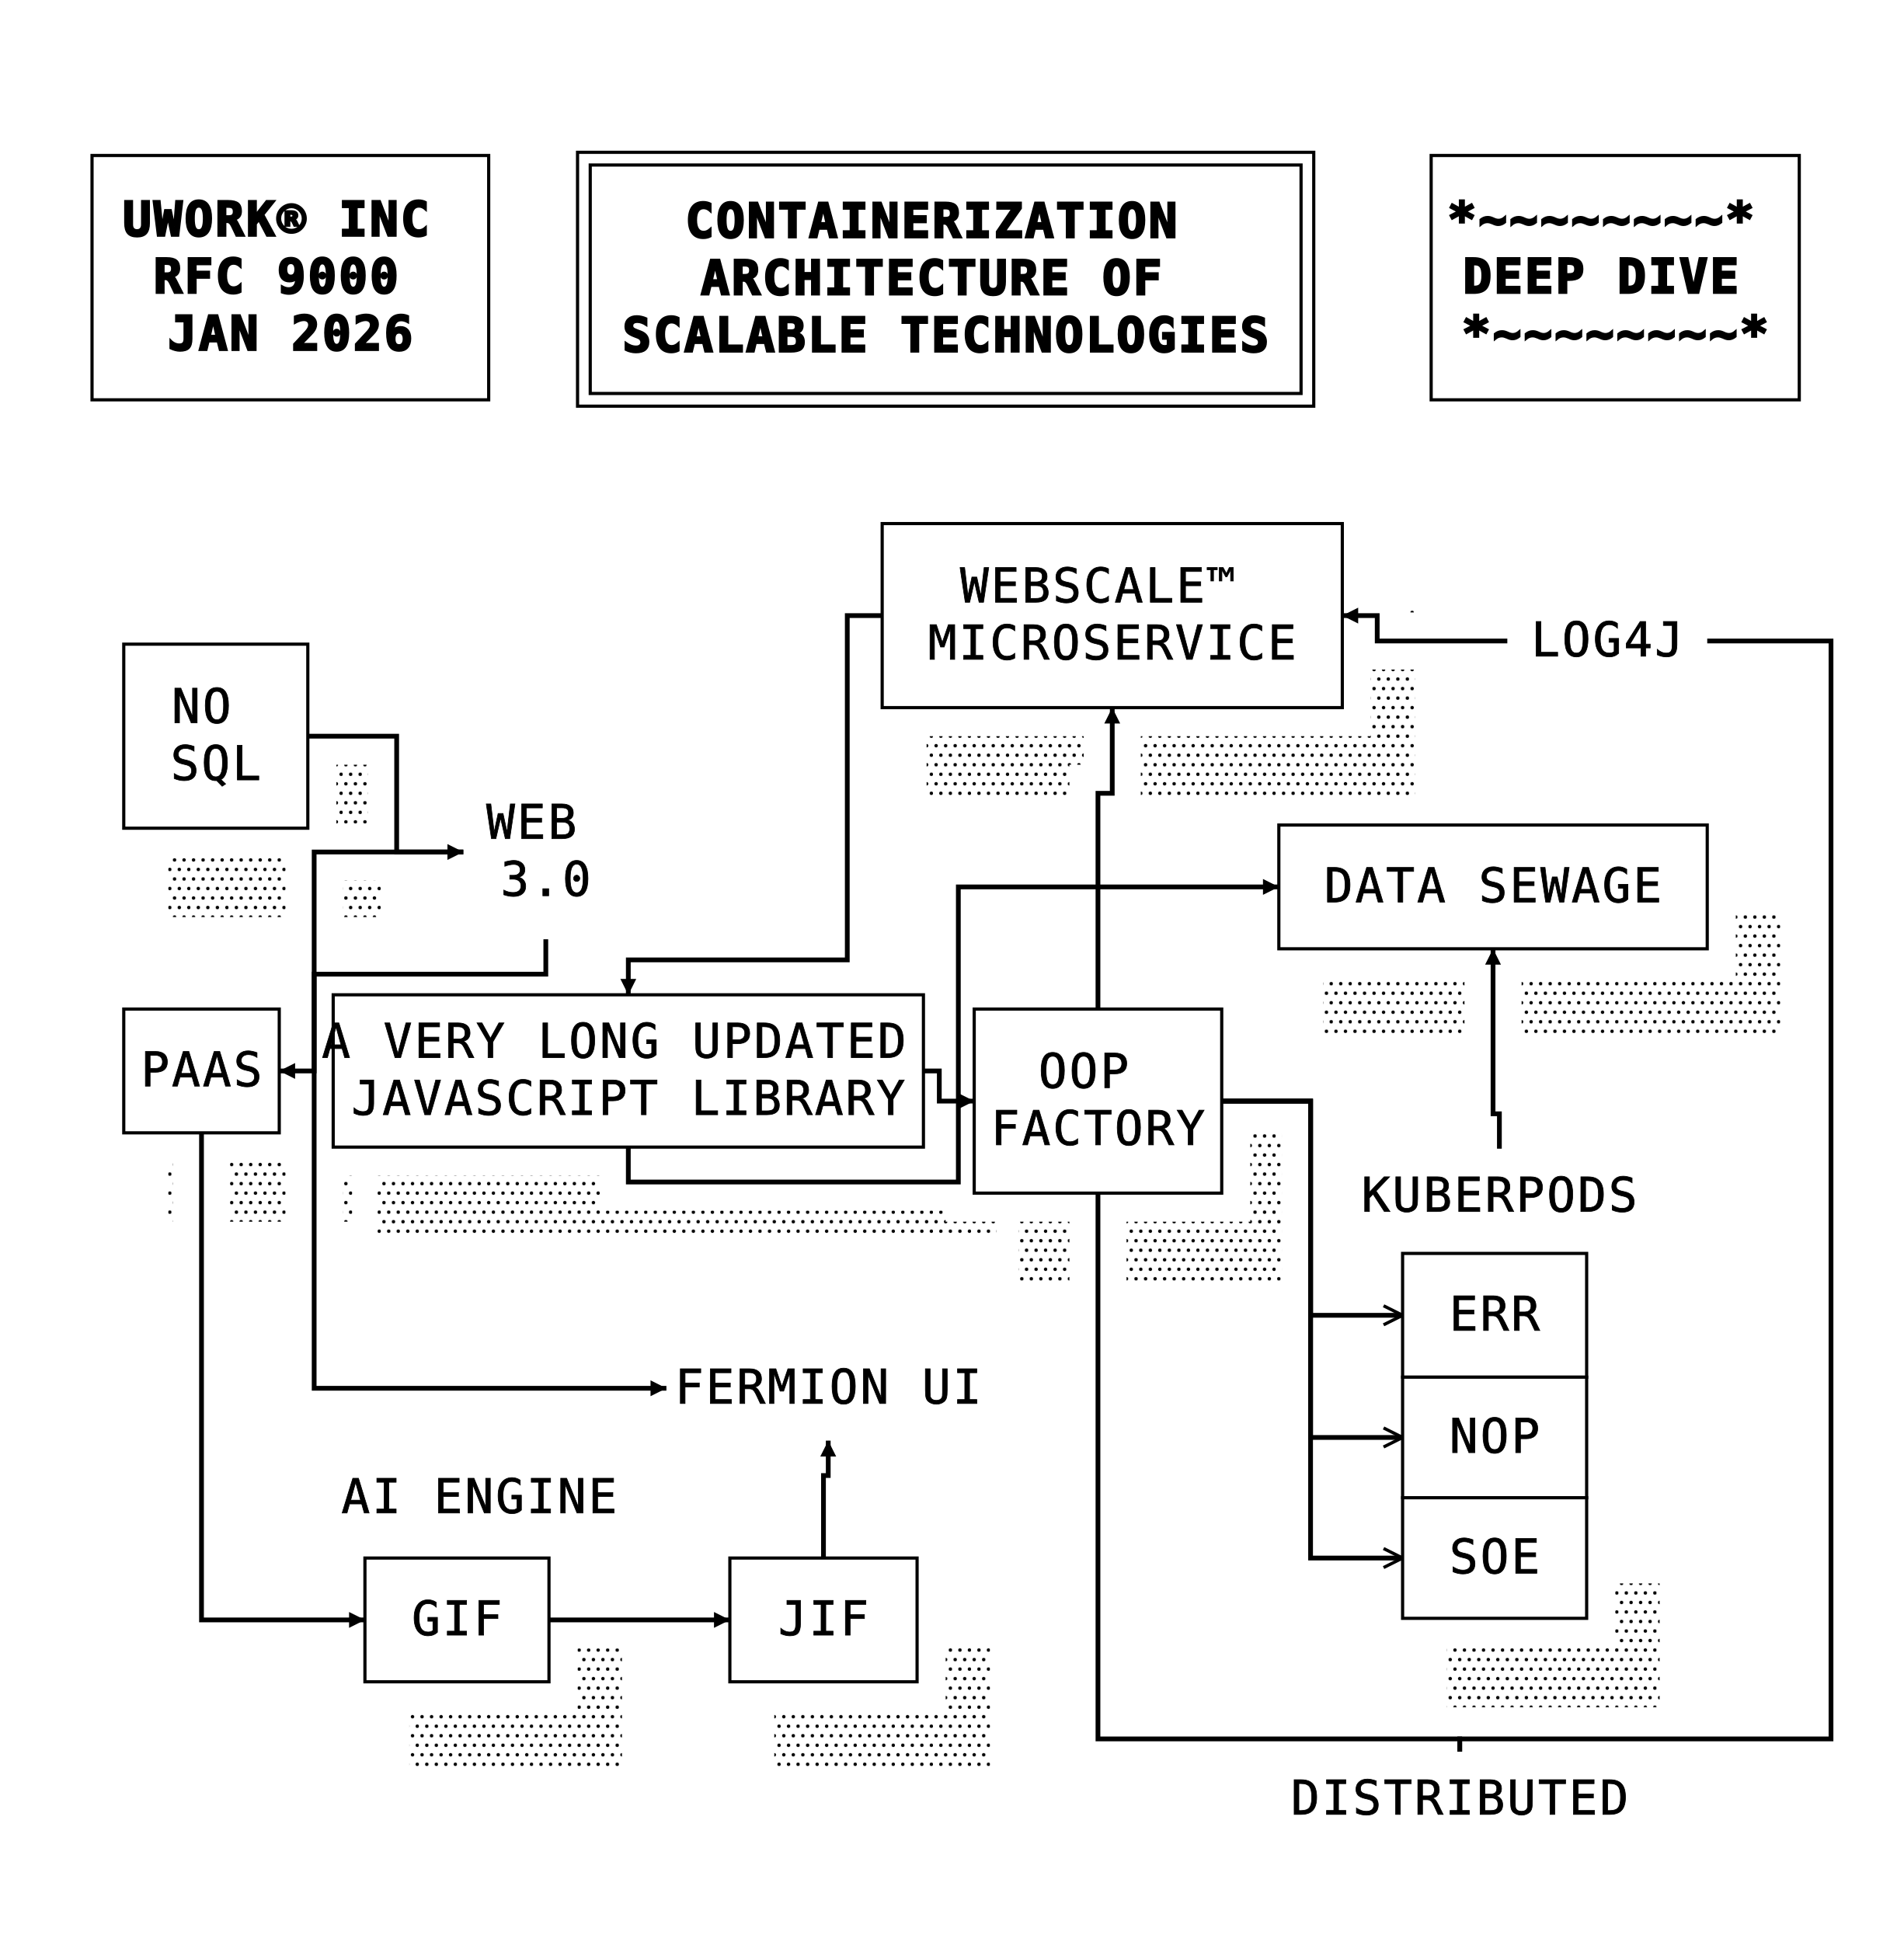
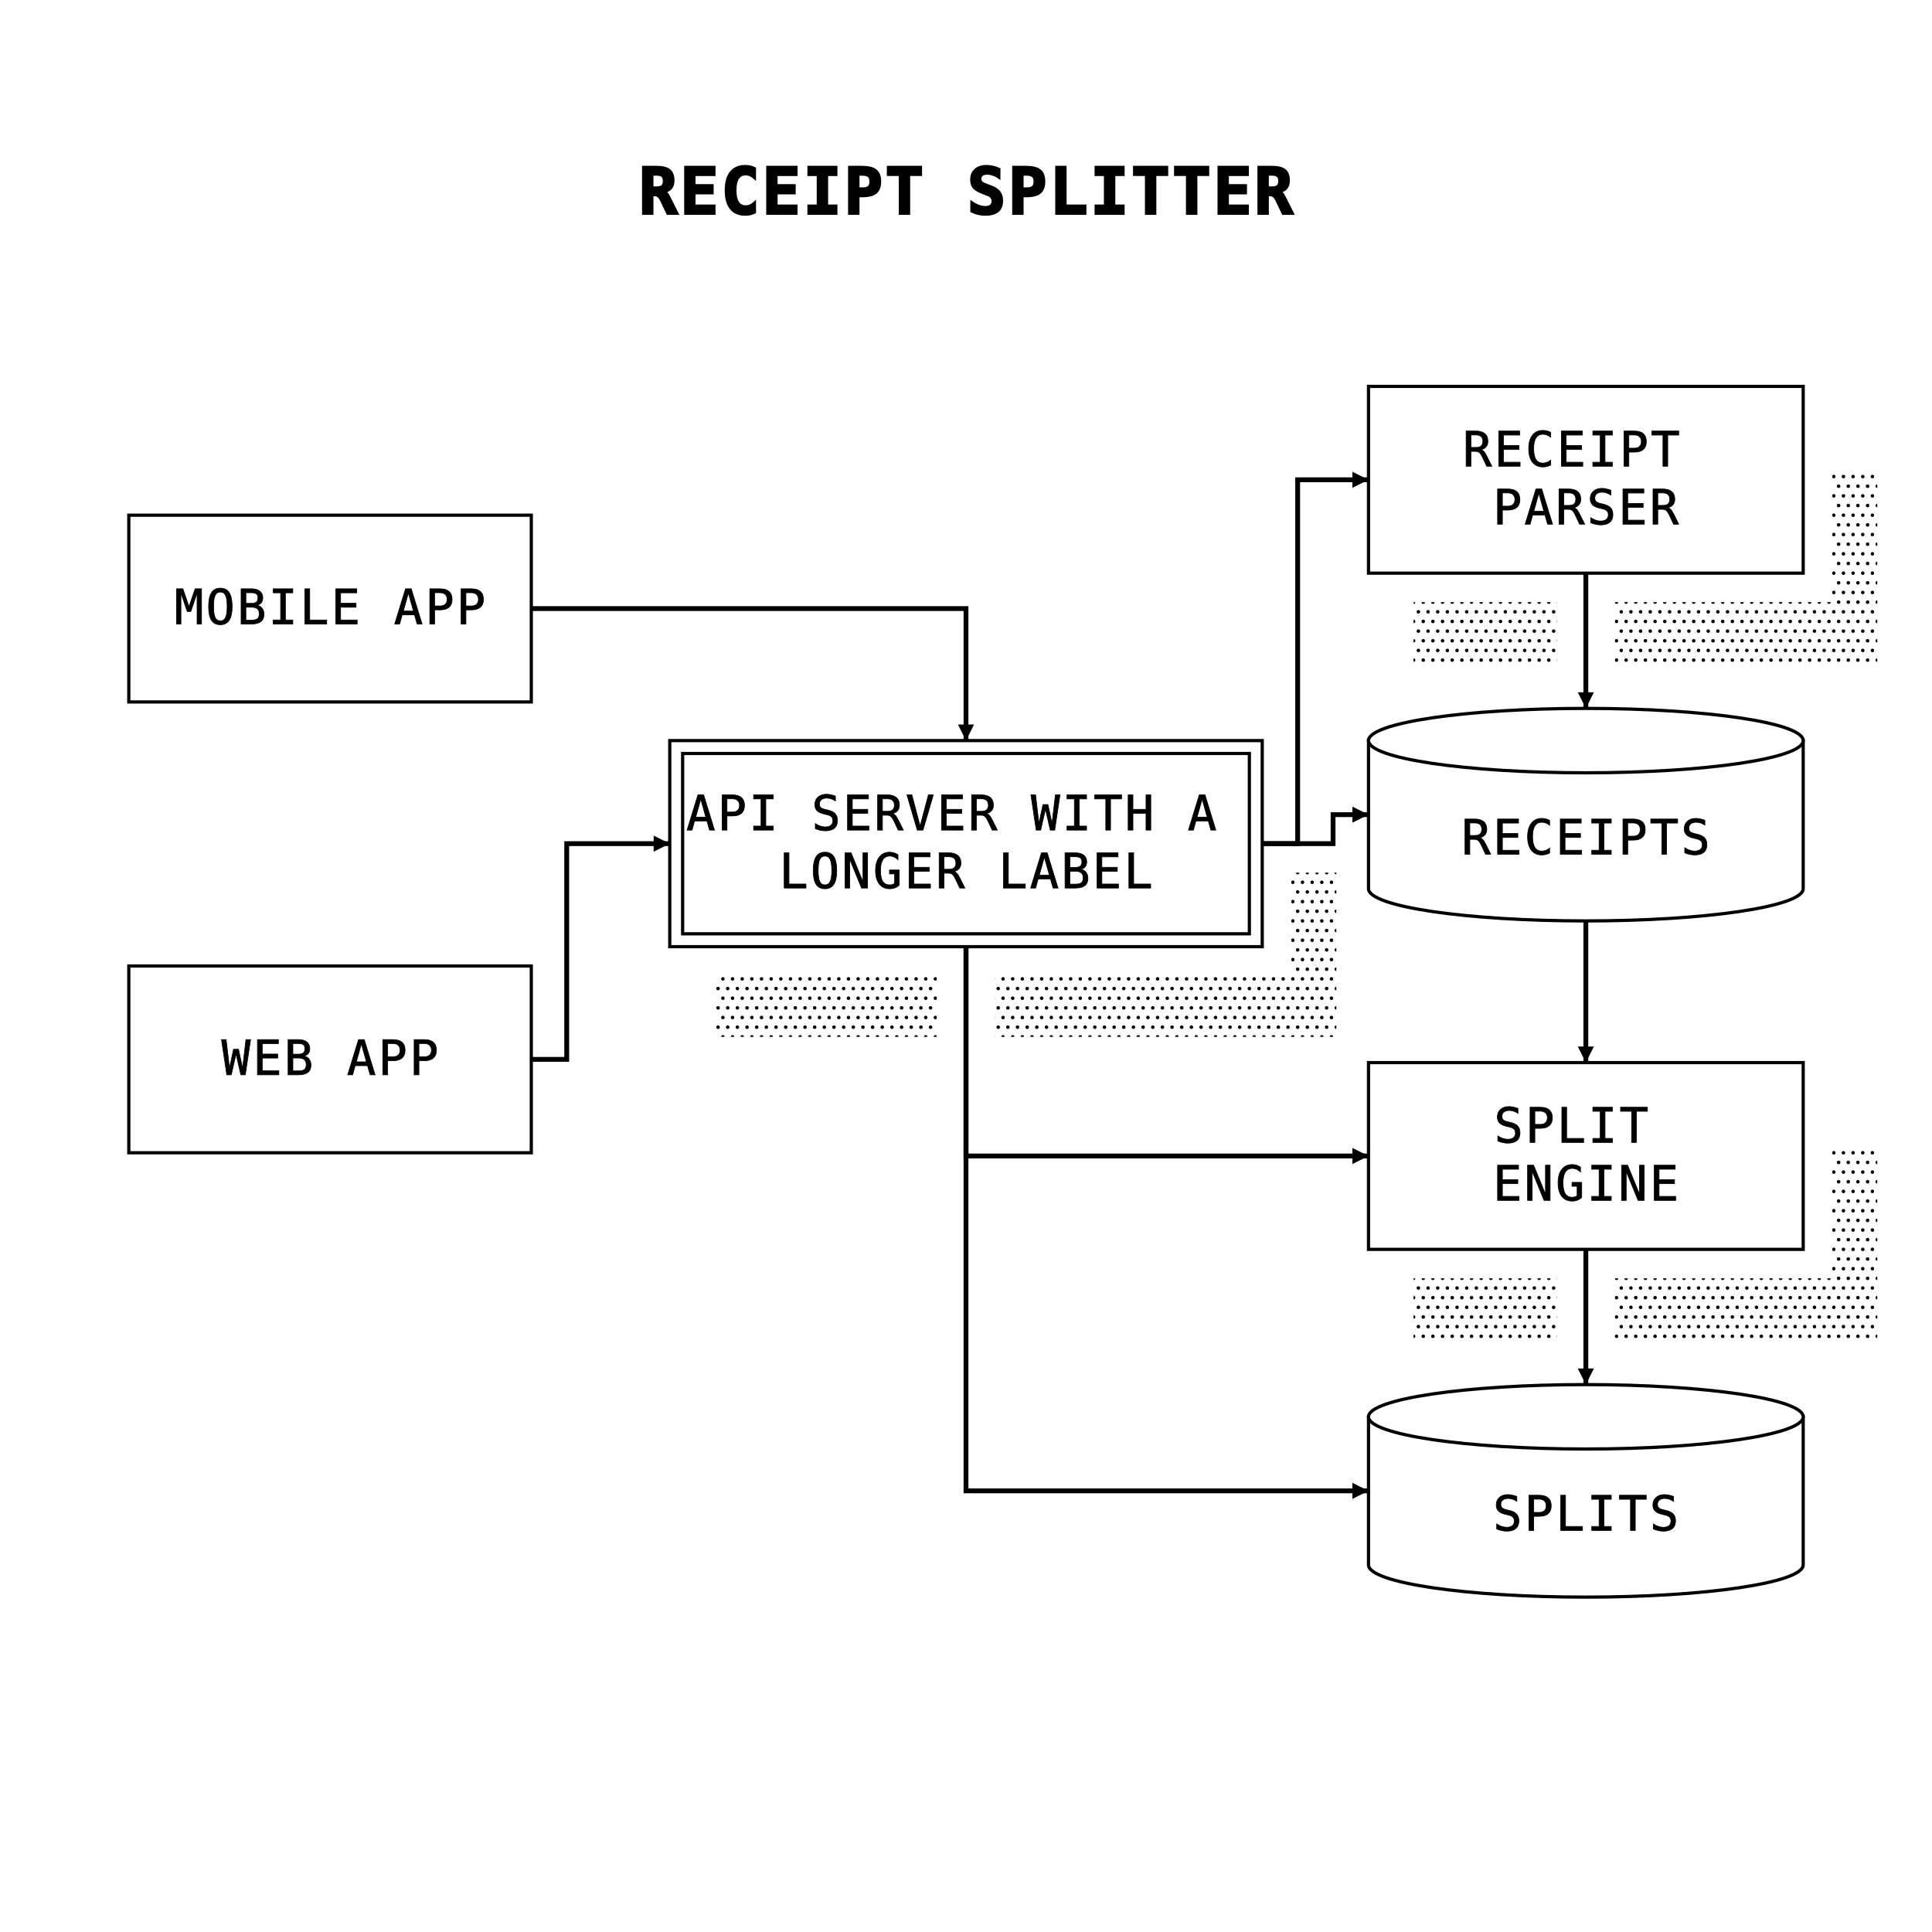
- <svg xmlns="http://www.w3.org/2000/svg" role="img" aria-label="Editable system diagram" viewBox="0 0 600 612" preserveAspectRatio="xMidYMid meet" width="600" height="612">
+ <svg xmlns="http://www.w3.org/2000/svg" role="img" aria-label="Editable system diagram" viewBox="0 0 600 600" preserveAspectRatio="xMidYMid meet" width="600" height="600">
  <defs>
    <marker id="arrowhead" markerWidth="7" markerHeight="7" refX="6" refY="3.5" orient="auto" markerUnits="userSpaceOnUse">
      <path d="M1 1 L6 3.5 L1 6 Z" fill="#000" />
    </marker>
    <marker id="open-arrowhead" markerWidth="8" markerHeight="8" refX="7" refY="4" orient="auto" markerUnits="userSpaceOnUse">
      <path d="M1 1 L7 4 L1 7" fill="none" stroke="#000" stroke-width="1" />
    </marker>
    <marker id="arrowhead-knockout" markerWidth="29" markerHeight="29" viewBox="-10 -10 29 29" refX="6" refY="3.5" orient="auto" markerUnits="userSpaceOnUse">
      <path d="M1 1 L6 3.5 L1 6 Z" fill="#fff" stroke="#fff" stroke-width="12" stroke-linejoin="round" />
    </marker>
    <marker id="open-arrowhead-knockout" markerWidth="30" markerHeight="30" viewBox="-10 -10 30 30" refX="7" refY="4" orient="auto" markerUnits="userSpaceOnUse">
      <path d="M1 1 L7 4 L1 7" fill="none" stroke="#fff" stroke-width="15" stroke-linejoin="round" stroke-linecap="round" />
    </marker>
    <pattern id="halftone" patternUnits="userSpaceOnUse" width="6" height="6">
      <circle cx="1" cy="1" r="0.55" fill="#000" />
      <circle cx="4" cy="1" r="0.55" fill="#000" />
      <circle cx="2.5" cy="4" r="0.55" fill="#000" />
      <circle cx="5.5" cy="4" r="0.55" fill="#000" />
    </pattern>
  </defs>
-   <rect x="0" y="0" width="600" height="612" fill="#fff" />
+   <defs id="shape-masks">
+     <mask id="backing-mask-5" maskUnits="userSpaceOnUse" maskContentUnits="userSpaceOnUse" x="416" y="211" width="153" height="84">
+       <path d="M 425 230 A 67.5 10 0 0 1 560 230 L 560 276 A 67.5 10 0 0 1 425 276 Z" fill="#fff" stroke="#fff" stroke-width="18" stroke-linejoin="round" />
+     </mask>
+     <mask id="backing-mask-6" maskUnits="userSpaceOnUse" maskContentUnits="userSpaceOnUse" x="416" y="421" width="153" height="84">
+       <path d="M 425 440 A 67.5 10 0 0 1 560 440 L 560 486 A 67.5 10 0 0 1 425 486 Z" fill="#fff" stroke="#fff" stroke-width="18" stroke-linejoin="round" />
+     </mask>
+   </defs>
+   <rect x="0" y="0" width="600" height="600" fill="#fff" />
  <g id="shadows-layer">
-     <rect class="node-shadow" x="53" y="230" width="67" height="59" fill="url(#halftone)" />
-     <rect class="node-shadow" x="119" y="340.5" width="195" height="49" fill="url(#halftone)" />
-     <rect class="node-shadow" x="292" y="192" width="154" height="59" fill="url(#halftone)" />
-     <rect class="node-shadow" x="321" y="345" width="87" height="59" fill="url(#halftone)" />
-     <rect class="node-shadow" x="53" y="345" width="58" height="40" fill="url(#halftone)" />
-     <rect class="node-shadow" x="129" y="518" width="67" height="40" fill="url(#halftone)" />
-     <rect class="node-shadow" x="244" y="518" width="68" height="40" fill="url(#halftone)" />
-     <rect class="node-shadow" x="417" y="287" width="144" height="40" fill="url(#halftone)" />
-     <rect class="node-shadow" x="456" y="499" width="67" height="39" fill="url(#halftone)" />
+     <rect class="node-shadow" x="222" y="257" width="193" height="65" fill="url(#halftone)" />
+     <rect class="node-shadow" x="439" y="147" width="144" height="59" fill="url(#halftone)" />
+     <rect class="node-shadow" x="439" y="357" width="144" height="59" fill="url(#halftone)" />
  </g>
  <g id="backings-layer">
-     <rect class="node-backing" x="30" y="194" width="76" height="76" fill="#fff" />
-     <rect class="node-backing" x="137" y="232" width="70" height="73" fill="#fff" />
-     <rect class="node-backing" x="96" y="304.5" width="204" height="66" fill="#fff" />
-     <rect class="node-backing" x="269" y="156" width="163" height="76" fill="#fff" />
-     <rect class="node-backing" x="298" y="309" width="96" height="76" fill="#fff" />
-     <rect class="node-backing" x="30" y="309" width="67" height="57" fill="#fff" />
-     <rect class="node-backing" x="106" y="482" width="76" height="57" fill="#fff" />
-     <rect class="node-backing" x="221" y="482" width="77" height="57" fill="#fff" />
-     <rect class="node-backing" x="201" y="412" width="120" height="51" fill="#fff" />
-     <rect class="node-backing" x="394" y="251" width="153" height="57" fill="#fff" />
-     <rect class="node-backing" x="411" y="353" width="123" height="48" fill="#fff" />
-     <rect class="node-backing" x="466" y="178" width="81" height="48" fill="#fff" />
-     <rect class="node-backing" x="433" y="386" width="76" height="57" fill="#fff" />
-     <rect class="node-backing" x="433" y="425" width="76" height="56" fill="#fff" />
-     <rect class="node-backing" x="433" y="463" width="76" height="56" fill="#fff" />
-     <rect class="node-backing" x="20" y="40" width="143" height="95" fill="#fff" />
-     <rect class="node-backing" x="173" y="39" width="250" height="98" fill="#fff" />
-     <rect class="node-backing" x="442" y="40" width="134" height="95" fill="#fff" />
-     <rect class="node-backing" x="91" y="448" width="120" height="48" fill="#fff" />
-     <rect class="node-backing" x="400" y="543" width="120" height="48" fill="#fff" />
+     <rect class="node-backing" x="31" y="151" width="143" height="76" fill="#fff" />
+     <rect class="node-backing" x="31" y="291" width="143" height="76" fill="#fff" />
+     <rect class="node-backing" x="199" y="221" width="202" height="82" fill="#fff" />
+     <rect class="node-backing" x="416" y="111" width="153" height="76" fill="#fff" />
+     <rect class="node-backing" x="416" y="321" width="153" height="76" fill="#fff" />
+     <rect class="node-backing" x="416" y="211" width="153" height="84" fill="#fff" mask="url(#backing-mask-5)" />
+     <rect class="node-backing" x="416" y="421" width="153" height="84" fill="#fff" mask="url(#backing-mask-6)" />
+     <rect class="node-backing" x="121" y="31" width="358" height="58" fill="#fff" />
  </g>
  <g id="edge-knockouts-layer">
-     <path class="edge-knockout" d="M 97 232 L 125 232 L 125 268.5 L 146 268.5" stroke="#fff" stroke-width="18" fill="none" marker-end="url(#arrowhead-knockout)" />
-     <path class="edge-knockout" d="M 146 268.5 L 99 268.5 L 99 337.5 L 88 337.5" stroke="#fff" stroke-width="18" fill="none" marker-end="url(#arrowhead-knockout)" />
-     <path class="edge-knockout" d="M 172 296 L 172 307 L 99 307 L 99 437.5 L 210 437.5" stroke="#fff" stroke-width="18" fill="none" marker-end="url(#arrowhead-knockout)" />
-     <path class="edge-knockout" d="M 63.5 357 L 63.5 510.5 L 115 510.5" stroke="#fff" stroke-width="18" fill="none" marker-end="url(#arrowhead-knockout)" />
-     <path class="edge-knockout" d="M 173 510.5 L 230 510.5" stroke="#fff" stroke-width="18" fill="none" marker-end="url(#arrowhead-knockout)" />
-     <path class="edge-knockout" d="M 259.5 491 L 259.5 465 L 261 465 L 261 454" stroke="#fff" stroke-width="18" fill="none" marker-end="url(#arrowhead-knockout)" />
-     <path class="edge-knockout" d="M 278 194 L 267 194 L 267 302.5 L 198 302.5 L 198 313.5" stroke="#fff" stroke-width="18" fill="none" marker-end="url(#arrowhead-knockout)" />
-     <path class="edge-knockout" d="M 291 337.5 L 296 337.5 L 296 347 L 307 347" stroke="#fff" stroke-width="18" fill="none" marker-end="url(#arrowhead-knockout)" />
-     <path class="edge-knockout" d="M 385 347 L 413 347 L 413 414.5 L 442 414.5" stroke="#fff" stroke-width="18" fill="none" marker-end="url(#open-arrowhead-knockout)" />
-     <path class="edge-knockout" d="M 385 347 L 413 347 L 413 453 L 442 453" stroke="#fff" stroke-width="18" fill="none" marker-end="url(#open-arrowhead-knockout)" />
-     <path class="edge-knockout" d="M 385 347 L 413 347 L 413 491 L 442 491" stroke="#fff" stroke-width="18" fill="none" marker-end="url(#open-arrowhead-knockout)" />
-     <path class="edge-knockout" d="M 472.5 362 L 472.5 351 L 470.5 351 L 470.5 299" stroke="#fff" stroke-width="18" fill="none" marker-end="url(#arrowhead-knockout)" />
-     <path class="edge-knockout" d="M 475 202 L 434 202 L 434 194 L 423 194" stroke="#fff" stroke-width="18" fill="none" marker-end="url(#arrowhead-knockout)" />
-     <path class="edge-knockout" d="M 346 376 L 346 548 L 460 548 L 460 552" stroke="#fff" stroke-width="18" fill="none" marker-end="none" />
-     <path class="edge-knockout" d="M 538 202 L 577 202 L 577 548 L 460 548 L 460 552" stroke="#fff" stroke-width="18" fill="none" marker-end="none" />
-     <path class="edge-knockout" d="M 346 318 L 346 250 L 350.5 250 L 350.5 223" stroke="#fff" stroke-width="18" fill="none" marker-end="url(#arrowhead-knockout)" />
-     <path class="edge-knockout" d="M 198 361.5 L 198 372.5 L 302 372.5 L 302 279.5 L 403 279.5" stroke="#fff" stroke-width="18" fill="none" marker-end="url(#arrowhead-knockout)" />
+     <path class="edge-knockout" d="M 165 189 L 300 189 L 300 230" stroke="#fff" stroke-width="18" fill="none" marker-end="url(#arrowhead-knockout)" />
+     <path class="edge-knockout" d="M 165 329 L 176 329 L 176 262 L 208 262" stroke="#fff" stroke-width="18" fill="none" marker-end="url(#arrowhead-knockout)" />
+     <path class="edge-knockout" d="M 392 262 L 403 262 L 403 149 L 425 149" stroke="#fff" stroke-width="18" fill="none" marker-end="url(#arrowhead-knockout)" />
+     <path class="edge-knockout" d="M 492.5 178 L 492.5 220" stroke="#fff" stroke-width="18" fill="none" marker-end="url(#arrowhead-knockout)" />
+     <path class="edge-knockout" d="M 392 262 L 414 262 L 414 253 L 425 253" stroke="#fff" stroke-width="18" fill="none" marker-end="url(#arrowhead-knockout)" />
+     <path class="edge-knockout" d="M 300 294 L 300 359 L 425 359" stroke="#fff" stroke-width="18" fill="none" marker-end="url(#arrowhead-knockout)" />
+     <path class="edge-knockout" d="M 492.5 286 L 492.5 330" stroke="#fff" stroke-width="18" fill="none" marker-end="url(#arrowhead-knockout)" />
+     <path class="edge-knockout" d="M 492.5 388 L 492.5 430" stroke="#fff" stroke-width="18" fill="none" marker-end="url(#arrowhead-knockout)" />
+     <path class="edge-knockout" d="M 300 294 L 300 463 L 425 463" stroke="#fff" stroke-width="18" fill="none" marker-end="url(#arrowhead-knockout)" />
  </g>
  <g id="edges-layer">
    <g class="edge">
-       <path class="edge-line" d="M 97 232 L 125 232 L 125 268.5 L 146 268.5" stroke="#000" stroke-width="1.5" fill="none" marker-end="url(#arrowhead)" />
+       <path class="edge-line" d="M 165 189 L 300 189 L 300 230" stroke="#000" stroke-width="1.5" fill="none" marker-end="url(#arrowhead)" />
    </g>
    <g class="edge">
-       <path class="edge-line" d="M 146 268.5 L 99 268.5 L 99 337.5 L 88 337.5" stroke="#000" stroke-width="1.5" fill="none" marker-end="url(#arrowhead)" />
+       <path class="edge-line" d="M 165 329 L 176 329 L 176 262 L 208 262" stroke="#000" stroke-width="1.5" fill="none" marker-end="url(#arrowhead)" />
    </g>
    <g class="edge">
-       <path class="edge-line" d="M 172 296 L 172 307 L 99 307 L 99 437.5 L 210 437.5" stroke="#000" stroke-width="1.5" fill="none" marker-end="url(#arrowhead)" />
+       <path class="edge-line" d="M 392 262 L 403 262 L 403 149 L 425 149" stroke="#000" stroke-width="1.5" fill="none" marker-end="url(#arrowhead)" />
    </g>
    <g class="edge">
-       <path class="edge-line" d="M 63.5 357 L 63.5 510.5 L 115 510.5" stroke="#000" stroke-width="1.5" fill="none" marker-end="url(#arrowhead)" />
+       <path class="edge-line" d="M 492.5 178 L 492.5 220" stroke="#000" stroke-width="1.5" fill="none" marker-end="url(#arrowhead)" />
    </g>
    <g class="edge">
-       <path class="edge-line" d="M 173 510.5 L 230 510.5" stroke="#000" stroke-width="1.5" fill="none" marker-end="url(#arrowhead)" />
+       <path class="edge-line" d="M 392 262 L 414 262 L 414 253 L 425 253" stroke="#000" stroke-width="1.5" fill="none" marker-end="url(#arrowhead)" />
    </g>
    <g class="edge">
-       <path class="edge-line" d="M 259.5 491 L 259.5 465 L 261 465 L 261 454" stroke="#000" stroke-width="1.5" fill="none" marker-end="url(#arrowhead)" />
+       <path class="edge-line" d="M 300 294 L 300 359 L 425 359" stroke="#000" stroke-width="1.5" fill="none" marker-end="url(#arrowhead)" />
    </g>
    <g class="edge">
-       <path class="edge-line" d="M 278 194 L 267 194 L 267 302.5 L 198 302.5 L 198 313.5" stroke="#000" stroke-width="1.5" fill="none" marker-end="url(#arrowhead)" />
+       <path class="edge-line" d="M 492.5 286 L 492.5 330" stroke="#000" stroke-width="1.5" fill="none" marker-end="url(#arrowhead)" />
    </g>
    <g class="edge">
-       <path class="edge-line" d="M 291 337.5 L 296 337.5 L 296 347 L 307 347" stroke="#000" stroke-width="1.5" fill="none" marker-end="url(#arrowhead)" />
+       <path class="edge-line" d="M 492.5 388 L 492.5 430" stroke="#000" stroke-width="1.5" fill="none" marker-end="url(#arrowhead)" />
    </g>
    <g class="edge">
-       <path class="edge-line" d="M 385 347 L 413 347 L 413 414.5 L 442 414.5" stroke="#000" stroke-width="1.5" fill="none" marker-end="url(#open-arrowhead)" />
-     </g>
-     <g class="edge">
-       <path class="edge-line" d="M 385 347 L 413 347 L 413 453 L 442 453" stroke="#000" stroke-width="1.5" fill="none" marker-end="url(#open-arrowhead)" />
-     </g>
-     <g class="edge">
-       <path class="edge-line" d="M 385 347 L 413 347 L 413 491 L 442 491" stroke="#000" stroke-width="1.5" fill="none" marker-end="url(#open-arrowhead)" />
-     </g>
-     <g class="edge">
-       <path class="edge-line" d="M 472.5 362 L 472.5 351 L 470.5 351 L 470.5 299" stroke="#000" stroke-width="1.5" fill="none" marker-end="url(#arrowhead)" />
-     </g>
-     <g class="edge">
-       <path class="edge-line" d="M 475 202 L 434 202 L 434 194 L 423 194" stroke="#000" stroke-width="1.5" fill="none" marker-end="url(#arrowhead)" />
-     </g>
-     <g class="edge">
-       <path class="edge-line" d="M 346 376 L 346 548 L 460 548 L 460 552" stroke="#000" stroke-width="1.5" fill="none" marker-end="none" />
-     </g>
-     <g class="edge">
-       <path class="edge-line" d="M 538 202 L 577 202 L 577 548 L 460 548 L 460 552" stroke="#000" stroke-width="1.5" fill="none" marker-end="none" />
-     </g>
-     <g class="edge">
-       <path class="edge-line" d="M 346 318 L 346 250 L 350.5 250 L 350.5 223" stroke="#000" stroke-width="1.5" fill="none" marker-end="url(#arrowhead)" />
-     </g>
-     <g class="edge">
-       <path class="edge-line" d="M 198 361.5 L 198 372.5 L 302 372.5 L 302 279.5 L 403 279.5" stroke="#000" stroke-width="1.5" fill="none" marker-end="url(#arrowhead)" />
+       <path class="edge-line" d="M 300 294 L 300 463 L 425 463" stroke="#000" stroke-width="1.5" fill="none" marker-end="url(#arrowhead)" />
    </g>
  </g>
  <g id="nodes-layer">
    <g class="node shape-box">
-       <rect class="node-shape" x="39" y="203" width="58" height="58" fill="#fff" stroke="#000" stroke-width="1" />
-       <rect class="node-inner-border" x="43" y="207" width="50" height="50" fill="none" stroke="#fff" stroke-width="1" />
-       <text class="node-label" x="68" y="227.8" text-anchor="middle" font-size="15" fill="#000" stroke="#000" stroke-width="0.2" paint-order="stroke fill" font-family="Berkeley Mono, Menlo, monospace" font-weight="500" letter-spacing="0.7">
-         <tspan x="68" dy="0">NO</tspan>
-         <tspan x="68" dy="18">SQL</tspan>
+       <rect class="node-shape" x="40" y="160" width="125" height="58" fill="#fff" stroke="#000" stroke-width="1" />
+       <rect class="node-inner-border" x="44" y="164" width="117" height="50" fill="none" stroke="#fff" stroke-width="1" />
+       <text class="node-label" x="102.5" y="193.8" text-anchor="middle" font-size="15" fill="#000" stroke="#000" stroke-width="0.2" paint-order="stroke fill" font-family="Berkeley Mono, Menlo, monospace" font-weight="500" letter-spacing="0.7">
+         <tspan x="102.5" dy="0">MOBILE APP</tspan>
+       </text>
+     </g>
+     <g class="node shape-box">
+       <rect class="node-shape" x="40" y="300" width="125" height="58" fill="#fff" stroke="#000" stroke-width="1" />
+       <rect class="node-inner-border" x="44" y="304" width="117" height="50" fill="none" stroke="#fff" stroke-width="1" />
+       <text class="node-label" x="102.5" y="333.8" text-anchor="middle" font-size="15" fill="#000" stroke="#000" stroke-width="0.2" paint-order="stroke fill" font-family="Berkeley Mono, Menlo, monospace" font-weight="500" letter-spacing="0.7">
+         <tspan x="102.5" dy="0">WEB APP</tspan>
+       </text>
+     </g>
+     <g class="node shape-double">
+       <rect class="node-shape" x="208" y="230" width="184" height="64" fill="#fff" stroke="#000" stroke-width="1" />
+       <rect class="node-inner-border" x="212" y="234" width="176" height="56" fill="none" stroke="#000" stroke-width="1" />
+       <text class="node-label" x="300" y="257.8" text-anchor="middle" font-size="15" fill="#000" stroke="#000" stroke-width="0.2" paint-order="stroke fill" font-family="Berkeley Mono, Menlo, monospace" font-weight="500" letter-spacing="0.7">
+         <tspan x="300" dy="0">API SERVER WITH A</tspan>
+         <tspan x="300" dy="18">LONGER LABEL</tspan>
+       </text>
+     </g>
+     <g class="node shape-box">
+       <rect class="node-shape" x="425" y="120" width="135" height="58" fill="#fff" stroke="#000" stroke-width="1" />
+       <rect class="node-inner-border" x="429" y="124" width="127" height="50" fill="none" stroke="#fff" stroke-width="1" />
+       <text class="node-label" x="492.5" y="144.8" text-anchor="middle" font-size="15" fill="#000" stroke="#000" stroke-width="0.2" paint-order="stroke fill" font-family="Berkeley Mono, Menlo, monospace" font-weight="500" letter-spacing="0.7">
+         <tspan x="492.5" dy="0">RECEIPT</tspan>
+         <tspan x="492.5" dy="18">PARSER</tspan>
+       </text>
+     </g>
+     <g class="node shape-box">
+       <rect class="node-shape" x="425" y="330" width="135" height="58" fill="#fff" stroke="#000" stroke-width="1" />
+       <rect class="node-inner-border" x="429" y="334" width="127" height="50" fill="none" stroke="#fff" stroke-width="1" />
+       <text class="node-label" x="492.5" y="354.8" text-anchor="middle" font-size="15" fill="#000" stroke="#000" stroke-width="0.2" paint-order="stroke fill" font-family="Berkeley Mono, Menlo, monospace" font-weight="500" letter-spacing="0.7">
+         <tspan x="492.5" dy="0">SPLIT</tspan>
+         <tspan x="492.5" dy="18">ENGINE</tspan>
+       </text>
+     </g>
+     <g class="node shape-database">
+       <path class="node-shape" d="M 425 230 L 425 276 A 67.5 10 0 0 0 560 276 L 560 230 Z" fill="#fff" stroke="#000" stroke-width="1" />
+       <ellipse class="node-database-top" cx="492.5" cy="230" rx="67.5" ry="10" fill="#fff" stroke="#000" stroke-width="1" />
+       <text class="node-label" x="492.5" y="265.3" text-anchor="middle" font-size="15" fill="#000" stroke="#000" stroke-width="0.2" paint-order="stroke fill" font-family="Berkeley Mono, Menlo, monospace" font-weight="500" letter-spacing="0.7">
+         <tspan x="492.5" dy="0">RECEIPTS</tspan>
+       </text>
+     </g>
+     <g class="node shape-database">
+       <path class="node-shape" d="M 425 440 L 425 486 A 67.5 10 0 0 0 560 486 L 560 440 Z" fill="#fff" stroke="#000" stroke-width="1" />
+       <ellipse class="node-database-top" cx="492.5" cy="440" rx="67.5" ry="10" fill="#fff" stroke="#000" stroke-width="1" />
+       <text class="node-label" x="492.5" y="475.3" text-anchor="middle" font-size="15" fill="#000" stroke="#000" stroke-width="0.2" paint-order="stroke fill" font-family="Berkeley Mono, Menlo, monospace" font-weight="500" letter-spacing="0.7">
+         <tspan x="492.5" dy="0">SPLITS</tspan>
      </text>
    </g>
    <g class="node shape-text">
-       <rect class="node-shape" x="146" y="241" width="52" height="55" fill="transparent" stroke="none" stroke-width="1" />
-       <text class="node-label" x="172" y="264.3" text-anchor="middle" font-size="15" fill="#000" stroke="#000" stroke-width="0.2" paint-order="stroke fill" font-family="Berkeley Mono, Menlo, monospace" font-weight="500" letter-spacing="0.7">
-         <tspan x="172" dy="0">WEB</tspan>
-         <tspan x="172" dy="18">3.0</tspan>
-       </text>
-     </g>
-     <g class="node shape-box">
-       <rect class="node-shape" x="105" y="313.5" width="186" height="48" fill="#fff" stroke="#000" stroke-width="1" />
-       <rect class="node-inner-border" x="109" y="317.5" width="178" height="40" fill="none" stroke="#fff" stroke-width="1" />
-       <text class="node-label" x="198" y="333.3" text-anchor="middle" font-size="15" fill="#000" stroke="#000" stroke-width="0.2" paint-order="stroke fill" font-family="Berkeley Mono, Menlo, monospace" font-weight="500" letter-spacing="0.7">
-         <tspan x="198" dy="0">A VERY LONG UPDATED</tspan>
-         <tspan x="198" dy="18">JAVASCRIPT LIBRARY</tspan>
-       </text>
-     </g>
-     <g class="node shape-box">
-       <rect class="node-shape" x="278" y="165" width="145" height="58" fill="#fff" stroke="#000" stroke-width="1" />
-       <rect class="node-inner-border" x="282" y="169" width="137" height="50" fill="none" stroke="#fff" stroke-width="1" />
-       <text class="node-label" x="350.5" y="189.8" text-anchor="middle" font-size="15" fill="#000" stroke="#000" stroke-width="0.2" paint-order="stroke fill" font-family="Berkeley Mono, Menlo, monospace" font-weight="500" letter-spacing="0.7">
-         <tspan x="350.5" dy="0">WEBSCALE™</tspan>
-         <tspan x="350.5" dy="18">MICROSERVICE</tspan>
-       </text>
-     </g>
-     <g class="node shape-box">
-       <rect class="node-shape" x="307" y="318" width="78" height="58" fill="#fff" stroke="#000" stroke-width="1" />
-       <rect class="node-inner-border" x="311" y="322" width="70" height="50" fill="none" stroke="#fff" stroke-width="1" />
-       <text class="node-label" x="346" y="342.8" text-anchor="middle" font-size="15" fill="#000" stroke="#000" stroke-width="0.2" paint-order="stroke fill" font-family="Berkeley Mono, Menlo, monospace" font-weight="500" letter-spacing="0.7">
-         <tspan x="346" dy="0">OOP</tspan>
-         <tspan x="346" dy="18">FACTORY</tspan>
-       </text>
-     </g>
-     <g class="node shape-box">
-       <rect class="node-shape" x="39" y="318" width="49" height="39" fill="#fff" stroke="#000" stroke-width="1" />
-       <rect class="node-inner-border" x="43" y="322" width="41" height="31" fill="none" stroke="#fff" stroke-width="1" />
-       <text class="node-label" x="63.5" y="342.3" text-anchor="middle" font-size="15" fill="#000" stroke="#000" stroke-width="0.2" paint-order="stroke fill" font-family="Berkeley Mono, Menlo, monospace" font-weight="500" letter-spacing="0.7">
-         <tspan x="63.5" dy="0">PAAS</tspan>
-       </text>
-     </g>
-     <g class="node shape-box">
-       <rect class="node-shape" x="115" y="491" width="58" height="39" fill="#fff" stroke="#000" stroke-width="1" />
-       <rect class="node-inner-border" x="119" y="495" width="50" height="31" fill="none" stroke="#fff" stroke-width="1" />
-       <text class="node-label" x="144" y="515.3" text-anchor="middle" font-size="15" fill="#000" stroke="#000" stroke-width="0.2" paint-order="stroke fill" font-family="Berkeley Mono, Menlo, monospace" font-weight="500" letter-spacing="0.7">
-         <tspan x="144" dy="0">GIF</tspan>
-       </text>
-     </g>
-     <g class="node shape-box">
-       <rect class="node-shape" x="230" y="491" width="59" height="39" fill="#fff" stroke="#000" stroke-width="1" />
-       <rect class="node-inner-border" x="234" y="495" width="51" height="31" fill="none" stroke="#fff" stroke-width="1" />
-       <text class="node-label" x="259.5" y="515.3" text-anchor="middle" font-size="15" fill="#000" stroke="#000" stroke-width="0.2" paint-order="stroke fill" font-family="Berkeley Mono, Menlo, monospace" font-weight="500" letter-spacing="0.7">
-         <tspan x="259.5" dy="0">JIF</tspan>
-       </text>
-     </g>
-     <g class="node shape-text">
-       <rect class="node-shape" x="210" y="421" width="102" height="33" fill="transparent" stroke="none" stroke-width="1" />
-       <text class="node-label" x="261" y="442.3" text-anchor="middle" font-size="15" fill="#000" stroke="#000" stroke-width="0.2" paint-order="stroke fill" font-family="Berkeley Mono, Menlo, monospace" font-weight="500" letter-spacing="0.7">
-         <tspan x="261" dy="0">FERMION UI</tspan>
-       </text>
-     </g>
-     <g class="node shape-box">
-       <rect class="node-shape" x="403" y="260" width="135" height="39" fill="#fff" stroke="#000" stroke-width="1" />
-       <rect class="node-inner-border" x="407" y="264" width="127" height="31" fill="none" stroke="#fff" stroke-width="1" />
-       <text class="node-label" x="470.5" y="284.3" text-anchor="middle" font-size="15" fill="#000" stroke="#000" stroke-width="0.2" paint-order="stroke fill" font-family="Berkeley Mono, Menlo, monospace" font-weight="500" letter-spacing="0.7">
-         <tspan x="470.5" dy="0">DATA SEWAGE</tspan>
-       </text>
-     </g>
-     <g class="node shape-text">
-       <rect class="node-shape" x="420" y="362" width="105" height="30" fill="transparent" stroke="none" stroke-width="1" />
-       <text class="node-label" x="472.5" y="381.8" text-anchor="middle" font-size="15" fill="#000" stroke="#000" stroke-width="0.2" paint-order="stroke fill" font-family="Berkeley Mono, Menlo, monospace" font-weight="500" letter-spacing="0.7">
-         <tspan x="472.5" dy="0">KUBERPODS</tspan>
-       </text>
-     </g>
-     <g class="node shape-text">
-       <rect class="node-shape" x="475" y="187" width="63" height="30" fill="transparent" stroke="none" stroke-width="1" />
-       <text class="node-label" x="506.5" y="206.8" text-anchor="middle" font-size="15" fill="#000" stroke="#000" stroke-width="0.2" paint-order="stroke fill" font-family="Berkeley Mono, Menlo, monospace" font-weight="500" letter-spacing="0.7">
-         <tspan x="506.5" dy="0">LOG4J</tspan>
-       </text>
-     </g>
-     <g class="node shape-box">
-       <rect class="node-shape" x="442" y="395" width="58" height="39" fill="#fff" stroke="#000" stroke-width="1" />
-       <rect class="node-inner-border" x="446" y="399" width="50" height="31" fill="none" stroke="#fff" stroke-width="1" />
-       <text class="node-label" x="471" y="419.3" text-anchor="middle" font-size="15" fill="#000" stroke="#000" stroke-width="0.2" paint-order="stroke fill" font-family="Berkeley Mono, Menlo, monospace" font-weight="500" letter-spacing="0.7">
-         <tspan x="471" dy="0">ERR</tspan>
-       </text>
-     </g>
-     <g class="node shape-box">
-       <rect class="node-shape" x="442" y="434" width="58" height="38" fill="#fff" stroke="#000" stroke-width="1" />
-       <rect class="node-inner-border" x="446" y="438" width="50" height="30" fill="none" stroke="#fff" stroke-width="1" />
-       <text class="node-label" x="471" y="457.8" text-anchor="middle" font-size="15" fill="#000" stroke="#000" stroke-width="0.2" paint-order="stroke fill" font-family="Berkeley Mono, Menlo, monospace" font-weight="500" letter-spacing="0.7">
-         <tspan x="471" dy="0">NOP</tspan>
-       </text>
-     </g>
-     <g class="node shape-box">
-       <rect class="node-shape" x="442" y="472" width="58" height="38" fill="#fff" stroke="#000" stroke-width="1" />
-       <rect class="node-inner-border" x="446" y="476" width="50" height="30" fill="none" stroke="#fff" stroke-width="1" />
-       <text class="node-label" x="471" y="495.8" text-anchor="middle" font-size="15" fill="#000" stroke="#000" stroke-width="0.2" paint-order="stroke fill" font-family="Berkeley Mono, Menlo, monospace" font-weight="500" letter-spacing="0.7">
-         <tspan x="471" dy="0">SOE</tspan>
-       </text>
-     </g>
-     <g class="node shape-box">
-       <rect class="node-shape" x="29" y="49" width="125" height="77" fill="#fff" stroke="#000" stroke-width="1" />
-       <rect class="node-inner-border" x="33" y="53" width="117" height="69" fill="none" stroke="#fff" stroke-width="1" />
-       <text class="node-label" x="91.5" y="74.3" text-anchor="middle" font-size="15" fill="#000" stroke="#000" stroke-width="0.65" paint-order="stroke fill" font-family="Berkeley Mono, Menlo, monospace" font-weight="700" letter-spacing="0.7">
-         <tspan x="91.5" dy="0">UWORK® INC</tspan>
-         <tspan x="91.5" dy="18">RFC 9000</tspan>
-         <tspan x="91.5" dy="18">JAN 2026</tspan>
-       </text>
-     </g>
-     <g class="node shape-double">
-       <rect class="node-shape" x="182" y="48" width="232" height="80" fill="#fff" stroke="#000" stroke-width="1" />
-       <rect class="node-inner-border" x="186" y="52" width="224" height="72" fill="none" stroke="#000" stroke-width="1" />
-       <text class="node-label" x="298" y="74.8" text-anchor="middle" font-size="15" fill="#000" stroke="#000" stroke-width="0.65" paint-order="stroke fill" font-family="Berkeley Mono, Menlo, monospace" font-weight="700" letter-spacing="0.7">
-         <tspan x="298" dy="0">CONTAINERIZATION</tspan>
-         <tspan x="298" dy="18">ARCHITECTURE OF</tspan>
-         <tspan x="298" dy="18">SCALABLE TECHNOLOGIES</tspan>
-       </text>
-     </g>
-     <g class="node shape-box">
-       <rect class="node-shape" x="451" y="49" width="116" height="77" fill="#fff" stroke="#000" stroke-width="1" />
-       <rect class="node-inner-border" x="455" y="53" width="108" height="69" fill="none" stroke="#fff" stroke-width="1" />
-       <text class="node-label" x="509" y="74.3" text-anchor="middle" font-size="15" fill="#000" stroke="#000" stroke-width="0.65" paint-order="stroke fill" font-family="Berkeley Mono, Menlo, monospace" font-weight="700" letter-spacing="0.7">
-         <tspan x="509" dy="0">*~~~~~~~~*</tspan>
-         <tspan x="509" dy="18">DEEP DIVE</tspan>
-         <tspan x="509" dy="18">*~~~~~~~~*</tspan>
-       </text>
-     </g>
-     <g class="node shape-text">
-       <rect class="node-shape" x="100" y="457" width="102" height="30" fill="transparent" stroke="none" stroke-width="1" />
-       <text class="node-label" x="151" y="476.8" text-anchor="middle" font-size="15" fill="#000" stroke="#000" stroke-width="0.2" paint-order="stroke fill" font-family="Berkeley Mono, Menlo, monospace" font-weight="500" letter-spacing="0.7">
-         <tspan x="151" dy="0">AI ENGINE</tspan>
-       </text>
-     </g>
-     <g class="node shape-text">
-       <rect class="node-shape" x="409" y="552" width="102" height="30" fill="transparent" stroke="none" stroke-width="1" />
-       <text class="node-label" x="460" y="571.8" text-anchor="middle" font-size="15" fill="#000" stroke="#000" stroke-width="0.2" paint-order="stroke fill" font-family="Berkeley Mono, Menlo, monospace" font-weight="500" letter-spacing="0.7">
-         <tspan x="460" dy="0">DISTRIBUTED</tspan>
+       <rect class="node-shape" x="130" y="40" width="340" height="40" fill="transparent" stroke="none" stroke-width="1" />
+       <text class="node-label" x="300" y="66.4" text-anchor="middle" font-size="20" fill="#000" stroke="#000" stroke-width="0.65" paint-order="stroke fill" font-family="Berkeley Mono, Menlo, monospace" font-weight="700" letter-spacing="0.7">
+         <tspan x="300" dy="0">RECEIPT SPLITTER</tspan>
      </text>
    </g>
  </g>
</svg>
